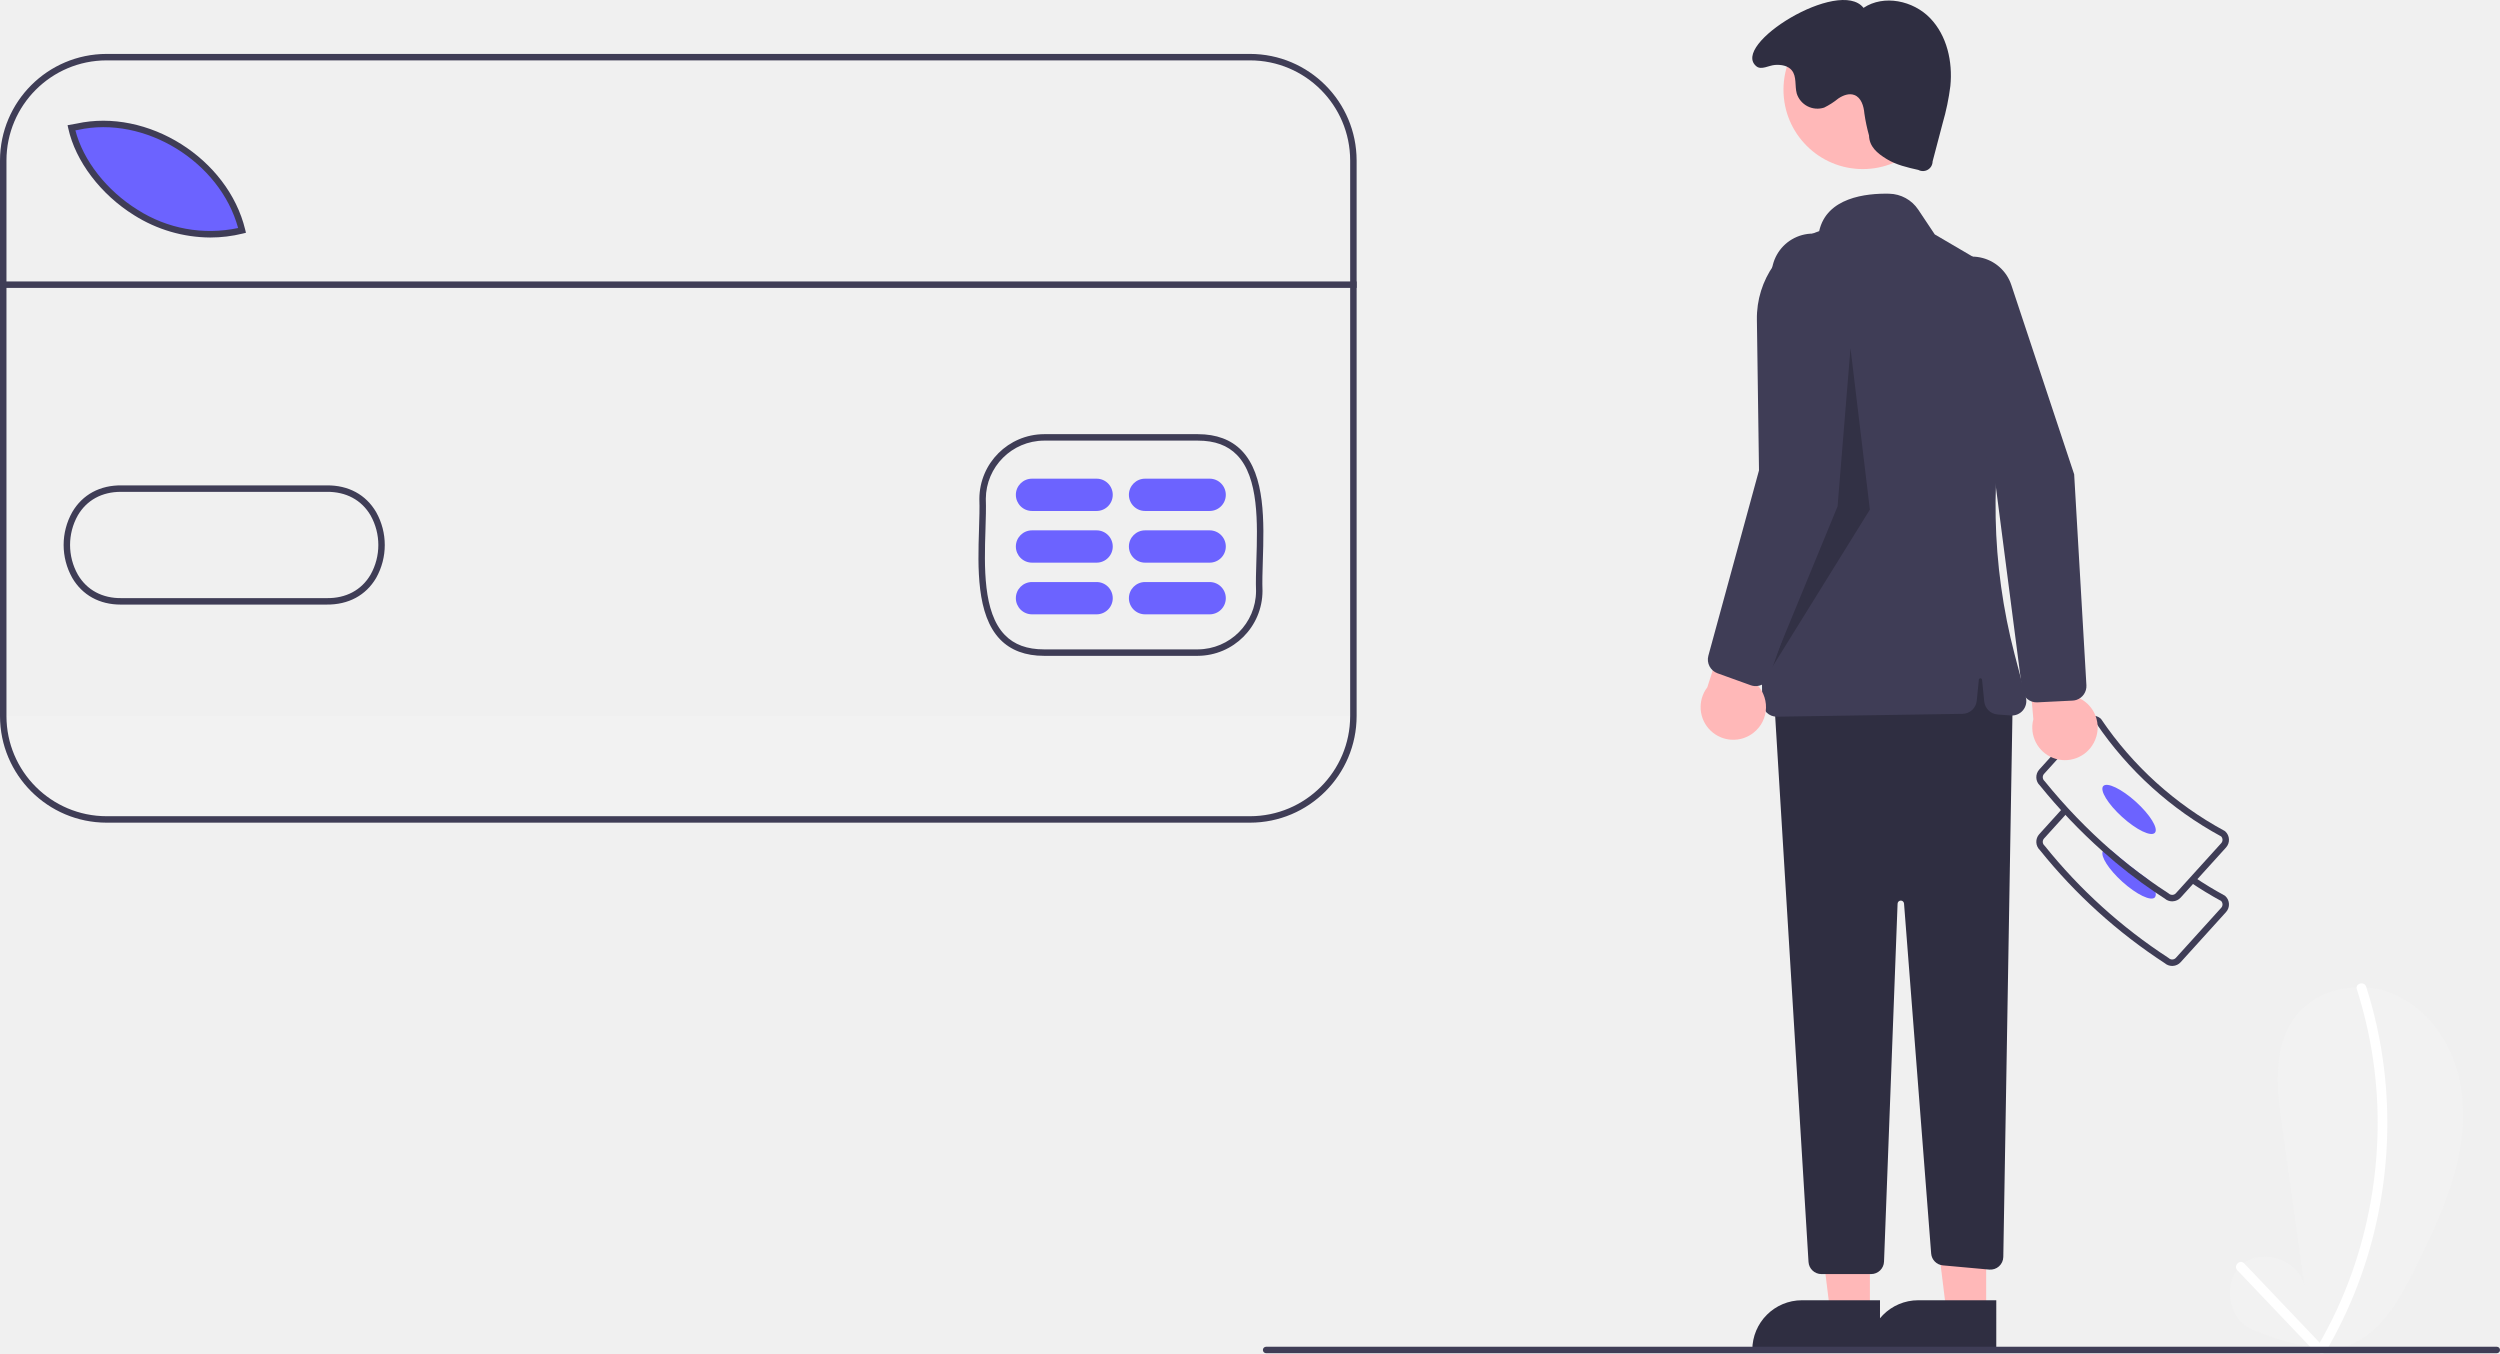
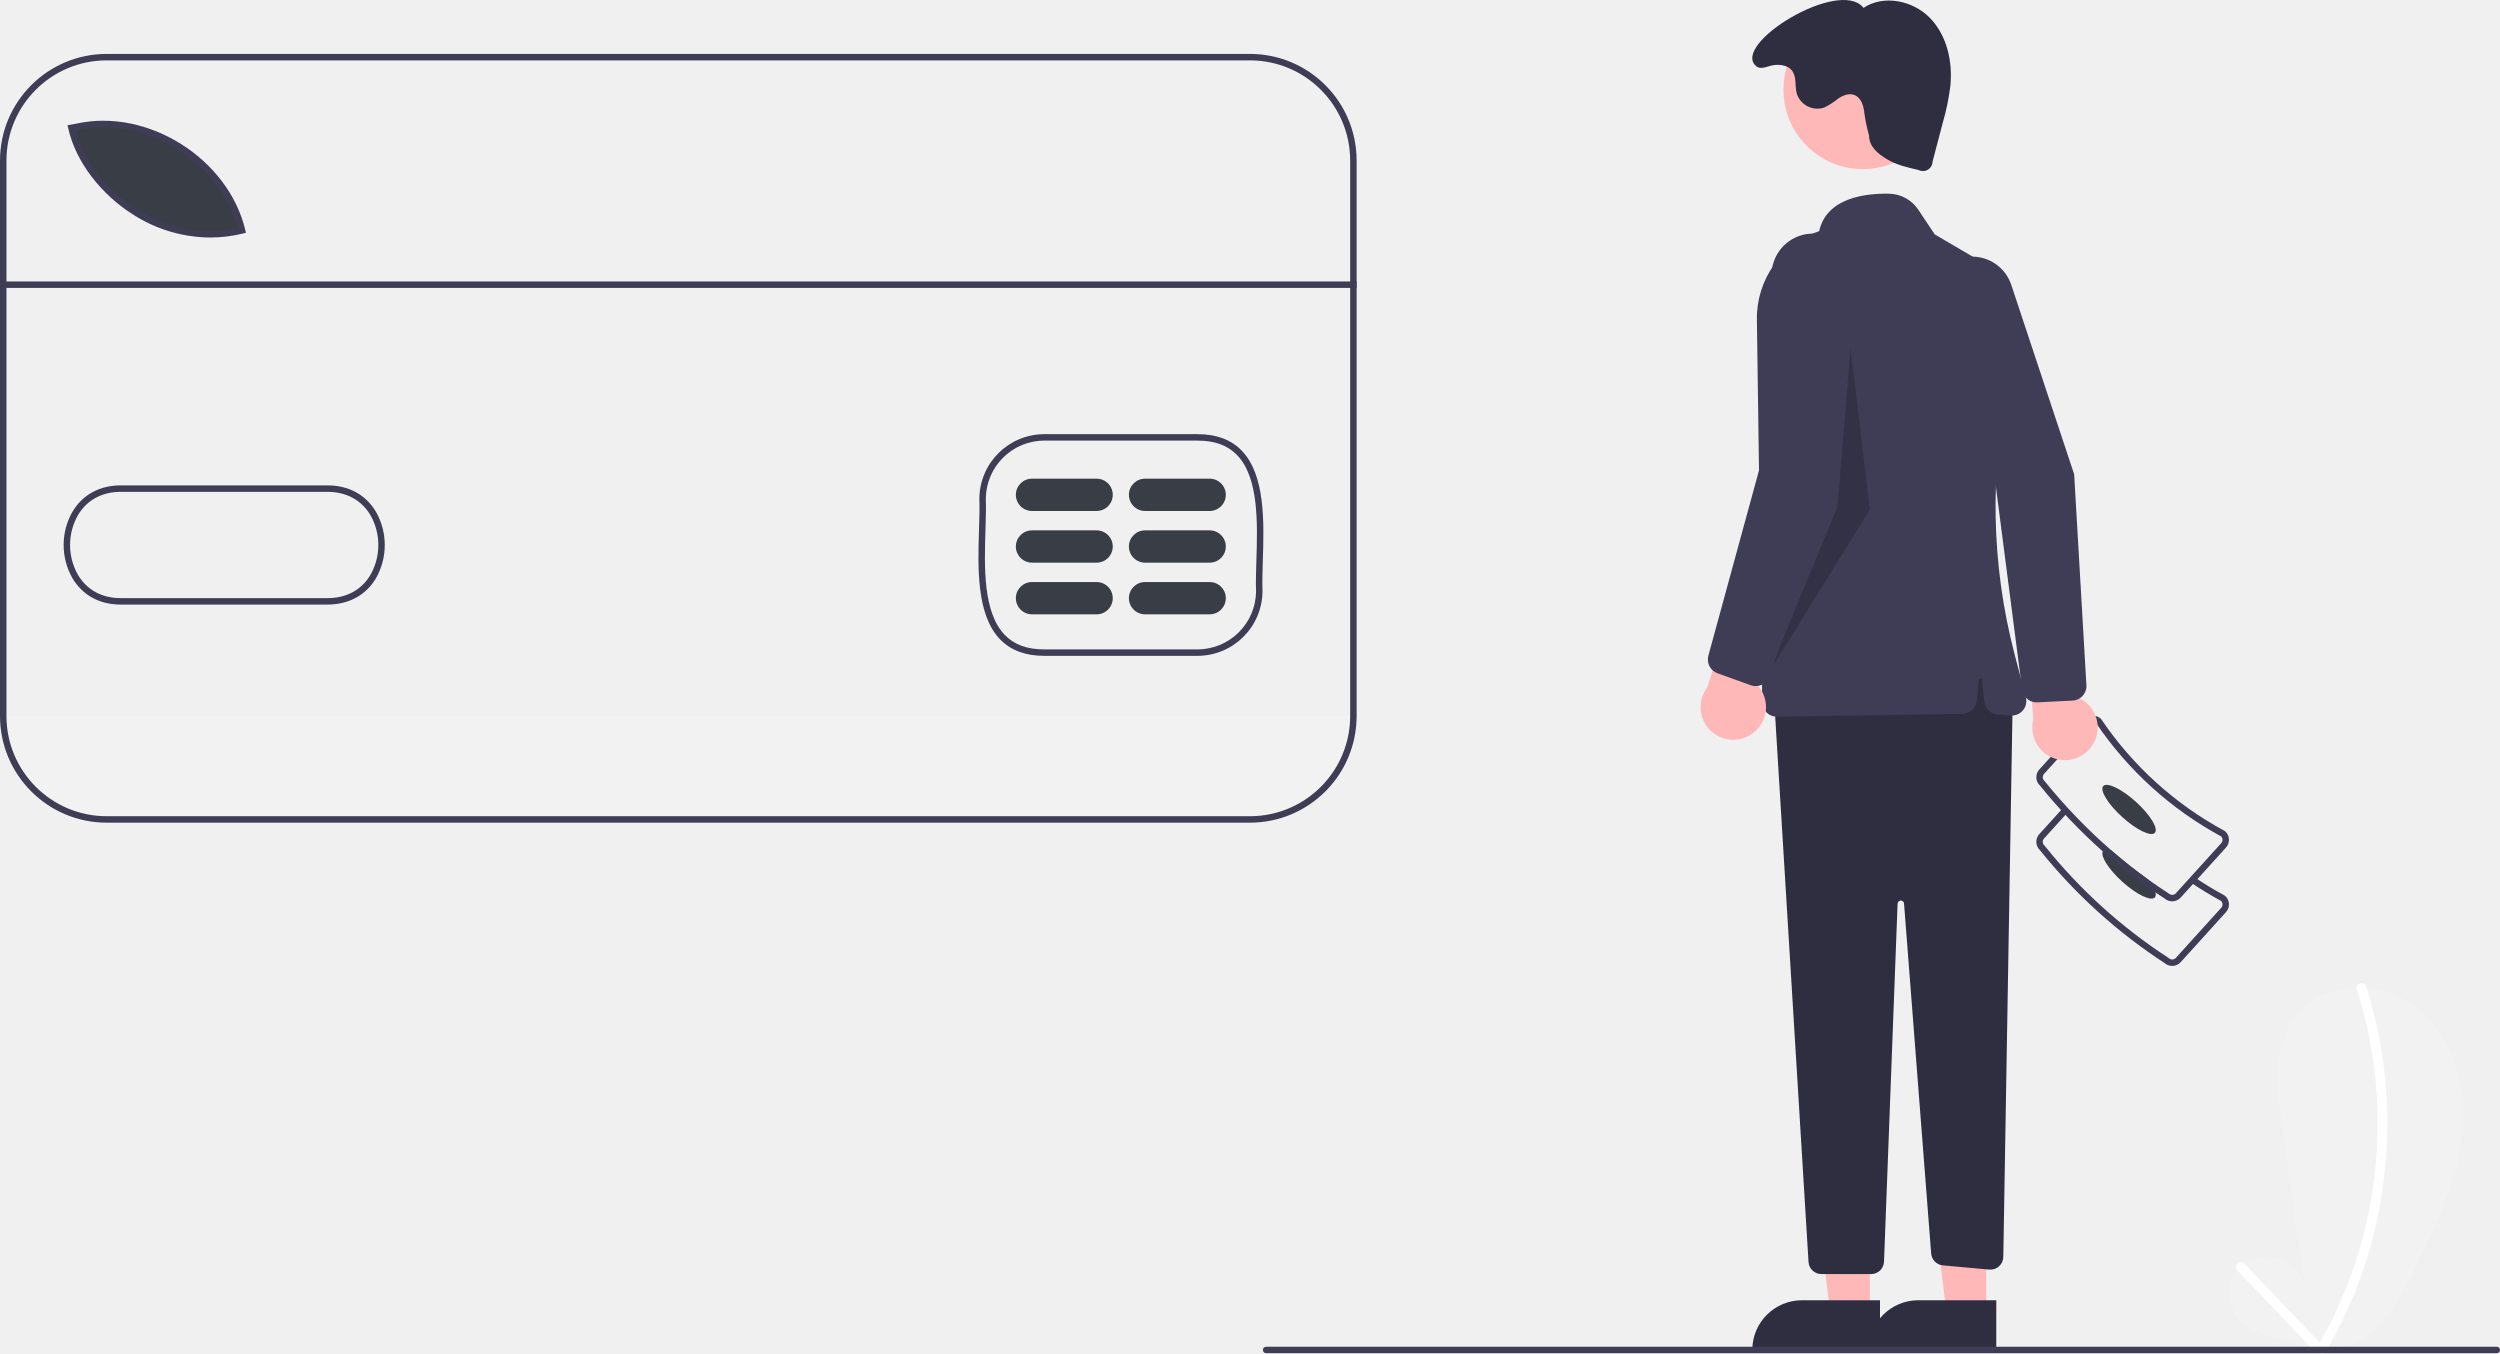
<svg xmlns="http://www.w3.org/2000/svg" data-name="Layer 1" width="773.979" height="419.084" viewBox="0 0 773.979 419.084">
  <path d="M633.01,462.151v.91a31.515,31.515,0,0,1-31.52,31.51h-355.77a31.513,31.513,0,0,1-31.51-31.51v-.91Z" transform="translate(-213.0103 -240.4579)" fill="#f2f2f2" />
-   <path d="M288.62,312.151c-25.71,6.35-48.79-13.43-52.82-31.78l1.79-.32C259.26,275.261,283.45,290.751,288.62,312.151Z" transform="translate(-213.0103 -240.4579)" fill="#6c63ff" />
+   <path d="M288.62,312.151c-25.71,6.35-48.79-13.43-52.82-31.78l1.79-.32C259.26,275.261,283.45,290.751,288.62,312.151Z" transform="translate(-213.0103 -240.4579)" fill="#393e46" />
  <path d="M910.08,651.982c-7.436-3.211-9.125-14.908-2.901-20.091s17.422-1.405,19.235,6.488l-6.936-49.618c-1.595-11.407-2.871-24.159,4.023-33.387,6.456-8.641,19.067-11.409,29.192-7.69s17.607,12.998,20.782,23.307,2.426,21.511-.347,31.934-7.482,20.215-12.245,29.892c-4.881,9.917-10.8,20.663-21.233,24.313C929.684,660.618,910.08,651.982,910.08,651.982Z" transform="translate(-213.0103 -240.4579)" fill="#f2f2f2" />
  <path d="M942.665,546.744a135.265,135.265,0,0,1,6.422,44.044,138.994,138.994,0,0,1-7.911,43.618,132.595,132.595,0,0,1-10.669,22.899,1.501,1.501,0,0,0,2.59,1.514,137.91,137.91,0,0,0,16.148-42.325,141.499,141.499,0,0,0,1.812-45.508,136.688,136.688,0,0,0-5.5-25.04c-.589-1.83-3.487-1.048-2.893.798Z" transform="translate(-213.0103 -240.4579)" fill="#fff" />
  <path d="M905.671,633.717,929.415,658.669c1.334,1.401,3.453-.722,2.121-2.121l-23.744-24.952c-1.334-1.401-3.453.722-2.121,2.121Z" transform="translate(-213.0103 -240.4579)" fill="#fff" />
  <path d="M885.501,539.506a3.508,3.508,0,0,1-2.303-.856,165.033,165.033,0,0,1-38.661-35.008,3.536,3.536,0,0,1-.187-4.938l7.197-7.948,1.482,1.343-7.197,7.948a1.536,1.536,0,0,0,.107,2.169l.105.111a163.027,163.027,0,0,0,38.298,34.682l.131.1a1.536,1.536,0,0,0,2.169-.107L900.686,521.493a1.535,1.535,0,0,0-.032-2.096c-3.254-1.773-6.429-3.706-9.439-5.747l1.122-1.655c2.993,2.029,6.152,3.949,9.39,5.708l.194.138a3.535,3.535,0,0,1,.248,4.994l-14.042,15.508a3.512,3.512,0,0,1-2.446,1.158Q885.59,539.506,885.501,539.506Z" transform="translate(-213.0103 -240.4579)" fill="#3f3d56" />
-   <path d="M870.021,513.399c4.41,3.99,8.94,6.18,10.12,4.88a1.63,1.63,0,0,0,.18-1.53,11.738,11.738,0,0,0-2.25-4.01q-5.88-4.185-11.43-9.03c-1.16-.38-2.05-.37-2.48.11a.912.912,0,0,0-.15.23C863.271,505.559,865.84,509.609,870.021,513.399Z" transform="translate(-213.0103 -240.4579)" fill="#6c63ff" />
+   <path d="M870.021,513.399c4.41,3.99,8.94,6.18,10.12,4.88a1.63,1.63,0,0,0,.18-1.53,11.738,11.738,0,0,0-2.25-4.01q-5.88-4.185-11.43-9.03c-1.16-.38-2.05-.37-2.48.11a.912.912,0,0,0-.15.23C863.271,505.559,865.84,509.609,870.021,513.399Z" transform="translate(-213.0103 -240.4579)" fill="#393e46" />
  <path d="M843.44,481.249a3.458,3.458,0,0,0,1.1,2.39,173.292,173.292,0,0,0,19.47,20.41,154.858,154.858,0,0,0,16.31,12.7c.95.65,1.91,1.28,2.88,1.9a3.471,3.471,0,0,0,2.3.86c.06,0,.12-.01.18-.01a3.513,3.513,0,0,0,2.45-1.16l14.04-15.5a3.541,3.541,0,0,0-.25-5l-.19-.14a108.158,108.158,0,0,1-38.19-34.57l-.15-.18a3.541,3.541,0,0,0-5,.25l-14.04,15.5A3.525,3.525,0,0,0,843.44,481.249Zm2-.1a1.522,1.522,0,0,1,.39-1.1l14.04-15.51a1.522,1.522,0,0,1,1.07-.5,1.5,1.5,0,0,1,1.02.32,110.197,110.197,0,0,0,38.69,35.04,1.532,1.532,0,0,1,.04,2.09l-14.05,15.51a1.482,1.482,0,0,1-1.06.5,1.56,1.56,0,0,1-1.11-.39l-.13-.1q-3.179-2.04-6.27-4.27-5.88-4.185-11.43-9.03a171.421,171.421,0,0,1-20.6-21.38l-.1-.11A1.565,1.565,0,0,1,845.44,481.149Z" transform="translate(-213.0103 -240.4579)" fill="#3f3d56" />
-   <ellipse cx="872.151" cy="491.049" rx="3.17" ry="10.777" transform="translate(-290.2603 567.4729) rotate(-47.83838)" fill="#6c63ff" />
+   <ellipse cx="872.151" cy="491.049" rx="3.17" ry="10.777" transform="translate(-290.2603 567.4729) rotate(-47.83838)" fill="#393e46" />
  <polygon points="578.904 406.55 566.645 406.549 560.812 359.261 578.906 359.262 578.904 406.55" fill="#ffb8b8" />
  <path d="M795.041,658.892l-39.531-.001v-.5A15.386,15.386,0,0,1,770.897,643.004h.001l24.144.001Z" transform="translate(-213.0103 -240.4579)" fill="#2f2e41" />
  <polygon points="614.904 406.55 602.645 406.549 596.812 359.261 614.906 359.262 614.904 406.55" fill="#ffb8b8" />
  <path d="M831.041,658.892l-39.531-.001v-.5A15.386,15.386,0,0,1,806.897,643.004h.001l24.144.001Z" transform="translate(-213.0103 -240.4579)" fill="#2f2e41" />
  <path d="M836.142,455.9l-2.927,173.694a4,4,0,0,1-4.362,3.916l-14.346-1.304a4,4,0,0,1-3.626-3.674l-8.399-108.345a1,1,0,0,0-1.996.039l-4.198,110.826A4,4,0,0,1,792.291,634.9H776.905a4,4,0,0,1-3.993-3.756L762.142,454.9l64-16Z" transform="translate(-213.0103 -240.4579)" fill="#2f2e41" />
  <circle cx="576.711" cy="27.785" r="24.561" fill="#ffb8b8" />
  <path d="M759.951,461.067a4.469,4.469,0,0,1-1.365-3.165l-1.657-118.442a28.501,28.501,0,0,1,19.282-27.441c2.301-10.439,14.548-11.747,21.687-11.591a11.085,11.085,0,0,1,8.978,4.923l5.118,7.677,11.28,6.612a28.528,28.528,0,0,1,13.47,30.816l-1.737,7.899a181.54,181.54,0,0,0,1.698,84.66l3.495,13.324a4.499,4.499,0,0,1-4.698,5.628l-4.059-.312a4.494,4.494,0,0,1-4.133-4.038l-.672-6.717a.5.5,0,0,0-.995,0l-.65,6.503a4.5,4.5,0,0,1-4.408,4.052l-57.431.884c-.024,0-.048.001-.072.001A4.471,4.471,0,0,1,759.951,461.067Z" transform="translate(-213.0103 -240.4579)" fill="#3f3d56" />
  <path d="M791.642,282.4c.101,3.472,2.511,5.481,5.471,7.299s6.419,2.607,9.808,3.368a2.999,2.999,0,0,0,4.405-2.625l3.108-11.823a74.841,74.841,0,0,0,2.393-11.537c.749-7.509-1.031-15.587-6.272-21.016s-14.331-7.358-20.612-3.175c-7.454-9.52-41.523,11.513-33.119,18.133,1.495,1.178,3.781-.312,5.678-.457s4.025.189,5.23,1.662c1.575,1.924.889,4.791,1.538,7.191a6.714,6.714,0,0,0,8.484,4.348,23.09,23.09,0,0,0,4.4-2.829c1.456-.97,3.295-1.686,4.934-1.075,2.16.806,2.927,3.45,3.122,5.748A53.233,53.233,0,0,0,791.642,282.4Z" transform="translate(-213.0103 -240.4579)" fill="#2f2e41" />
  <polygon points="572.896 107.768 568.896 156.768 547.896 207.768 578.896 157.768 572.896 107.768" opacity="0.2" />
  <path d="M755.996,467.218a10.056,10.056,0,0,0,.318-15.416l13.379-33.136-18.202,3.676-9.914,30.903a10.11,10.11,0,0,0,14.42,13.973Z" transform="translate(-213.0103 -240.4579)" fill="#ffb8b8" />
  <path d="M755.022,452.604l-10.304-3.713A4.524,4.524,0,0,1,741.903,443.471l16.997-62.219,2.591-56.233a12.819,12.819,0,1,1,25.588,1.551l-4.628,61.573L760.794,449.862a4.509,4.509,0,0,1-4.576,2.999A4.522,4.522,0,0,1,755.022,452.604Z" transform="translate(-213.0103 -240.4579)" fill="#3f3d56" />
  <path d="M861.207,470.468a10.056,10.056,0,0,0-5.646-14.348l-.421-35.732-15.381,10.405,2.758,32.337a10.11,10.11,0,0,0,18.69,7.339Z" transform="translate(-213.0103 -240.4579)" fill="#ffb8b8" />
  <path d="M854.678,457.358l-10.939.543a4.524,4.524,0,0,1-4.686-3.917l-8.287-63.965-19.274-52.89a12.819,12.819,0,1,1,24.21-8.427l19.452,58.603,3.793,65.298a4.509,4.509,0,0,1-3.067,4.531A4.522,4.522,0,0,1,854.678,457.358Z" transform="translate(-213.0103 -240.4579)" fill="#3f3d56" />
  <path d="M985.99,659.399h-381a1,1,0,0,1,0-2h381a1,1,0,0,1,0,2Z" transform="translate(-213.0103 -240.4579)" fill="#3f3d56" />
  <path d="M536.229,443.501c-5.743,0-10.311-1.708-13.577-5.077-7.382-7.615-6.919-22.293-6.548-34.088.108-3.431.21-6.672.107-9.387l-.001-.041a20.136,20.136,0,0,1,20.027-20.037H583.853c5.736,0,10.299,1.706,13.563,5.07,7.381,7.609,6.924,22.284,6.557,34.075-.107,3.438-.208,6.687-.103,9.406A20.149,20.149,0,0,1,583.833,443.501H536.229Zm-18.018-48.607c.104,2.78.002,6.047-.107,9.505-.36,11.417-.807,25.626,5.985,32.633,2.915,3.007,6.887,4.469,12.141,4.469h47.602a18.136,18.136,0,0,0,18.04-18.043c-.107-2.748-.005-6.03.104-9.504.355-11.414.798-25.62-5.993-32.62-2.913-3.003-6.88-4.463-12.127-4.463h-47.613A18.131,18.131,0,0,0,518.21,394.893Z" transform="translate(-213.0103 -240.4579)" fill="#3f3d56" />
  <path d="M278.1,313.991a44.619,44.619,0,0,1-23.574-6.905c-10.339-6.424-18.145-16.713-20.373-26.851l-.223-1.016,2.794-.5c21.993-4.854,46.869,10.788,52.198,32.836l.234.967-.966.239A41.983,41.983,0,0,1,278.1,313.991ZM236.349,280.819c2.4,9.299,9.683,18.634,19.233,24.569a41.688,41.688,0,0,0,31.146,5.663c-5.576-20.541-28.922-34.956-49.591-30.373Z" transform="translate(-213.0103 -240.4579)" fill="#3f3d56" />
  <path d="M250.358,427.633c-6.543,0-11.858-2.928-14.979-8.269a20.762,20.762,0,0,1-.006-20.358c3.171-5.432,8.613-8.379,15.334-8.276h63.444c6.698-.085,12.145,2.848,15.317,8.287a20.762,20.762,0,0,1-.002,20.355c-3.171,5.426-8.616,8.324-15.33,8.258H250.69Q250.524,427.633,250.358,427.633Zm.037-34.905c-5.835,0-10.548,2.58-13.295,7.287a18.704,18.704,0,0,0,.006,18.34c2.793,4.781,7.603,7.369,13.569,7.275h63.475c5.973.095,10.797-2.492,13.588-7.268a18.705,18.705,0,0,0,.001-18.338c-2.793-4.788-7.619-7.366-13.575-7.294H250.686C250.589,392.729,250.491,392.728,250.395,392.728Z" transform="translate(-213.0103 -240.4579)" fill="#3f3d56" />
-   <path d="M552.51,398.651h-20a5,5,0,0,1,0-10h20a5,5,0,0,1,0,10Z" transform="translate(-213.0103 -240.4579)" fill="#6c63ff" />
-   <path d="M552.51,414.651h-20a5,5,0,0,1,0-10h20a5,5,0,0,1,0,10Z" transform="translate(-213.0103 -240.4579)" fill="#6c63ff" />
-   <path d="M552.51,430.651h-20a5,5,0,0,1,0-10h20a5,5,0,0,1,0,10Z" transform="translate(-213.0103 -240.4579)" fill="#6c63ff" />
-   <path d="M587.51,398.651h-20a5,5,0,0,1,0-10h20a5,5,0,0,1,0,10Z" transform="translate(-213.0103 -240.4579)" fill="#6c63ff" />
-   <path d="M587.51,414.651h-20a5,5,0,0,1,0-10h20a5,5,0,0,1,0,10Z" transform="translate(-213.0103 -240.4579)" fill="#6c63ff" />
-   <path d="M587.51,430.651h-20a5,5,0,0,1,0-10h20a5,5,0,0,1,0,10Z" transform="translate(-213.0103 -240.4579)" fill="#6c63ff" />
+   <path d="M552.51,398.651h-20a5,5,0,0,1,0-10h20a5,5,0,0,1,0,10Z" transform="translate(-213.0103 -240.4579)" fill="#393e46" />
+   <path d="M552.51,414.651h-20a5,5,0,0,1,0-10h20a5,5,0,0,1,0,10Z" transform="translate(-213.0103 -240.4579)" fill="#393e46" />
+   <path d="M552.51,430.651h-20a5,5,0,0,1,0-10h20a5,5,0,0,1,0,10Z" transform="translate(-213.0103 -240.4579)" fill="#393e46" />
+   <path d="M587.51,398.651h-20a5,5,0,0,1,0-10h20a5,5,0,0,1,0,10Z" transform="translate(-213.0103 -240.4579)" fill="#393e46" />
+   <path d="M587.51,414.651h-20a5,5,0,0,1,0-10h20a5,5,0,0,1,0,10Z" transform="translate(-213.0103 -240.4579)" fill="#393e46" />
+   <path d="M587.51,430.651h-20a5,5,0,0,1,0-10h20a5,5,0,0,1,0,10Z" transform="translate(-213.0103 -240.4579)" fill="#393e46" />
  <rect x="1.2" y="87.134" width="418.8" height="2" fill="#3f3d56" />
  <path d="M600.01,495.151h-354a33.037,33.037,0,0,1-33-33v-172a33.037,33.037,0,0,1,33-33h354a33.037,33.037,0,0,1,33,33v172A33.037,33.037,0,0,1,600.01,495.151Zm-354-236a31.035,31.035,0,0,0-31,31v172a31.035,31.035,0,0,0,31,31h354a31.035,31.035,0,0,0,31-31v-172a31.035,31.035,0,0,0-31-31Z" transform="translate(-213.0103 -240.4579)" fill="#3f3d56" />
</svg>
